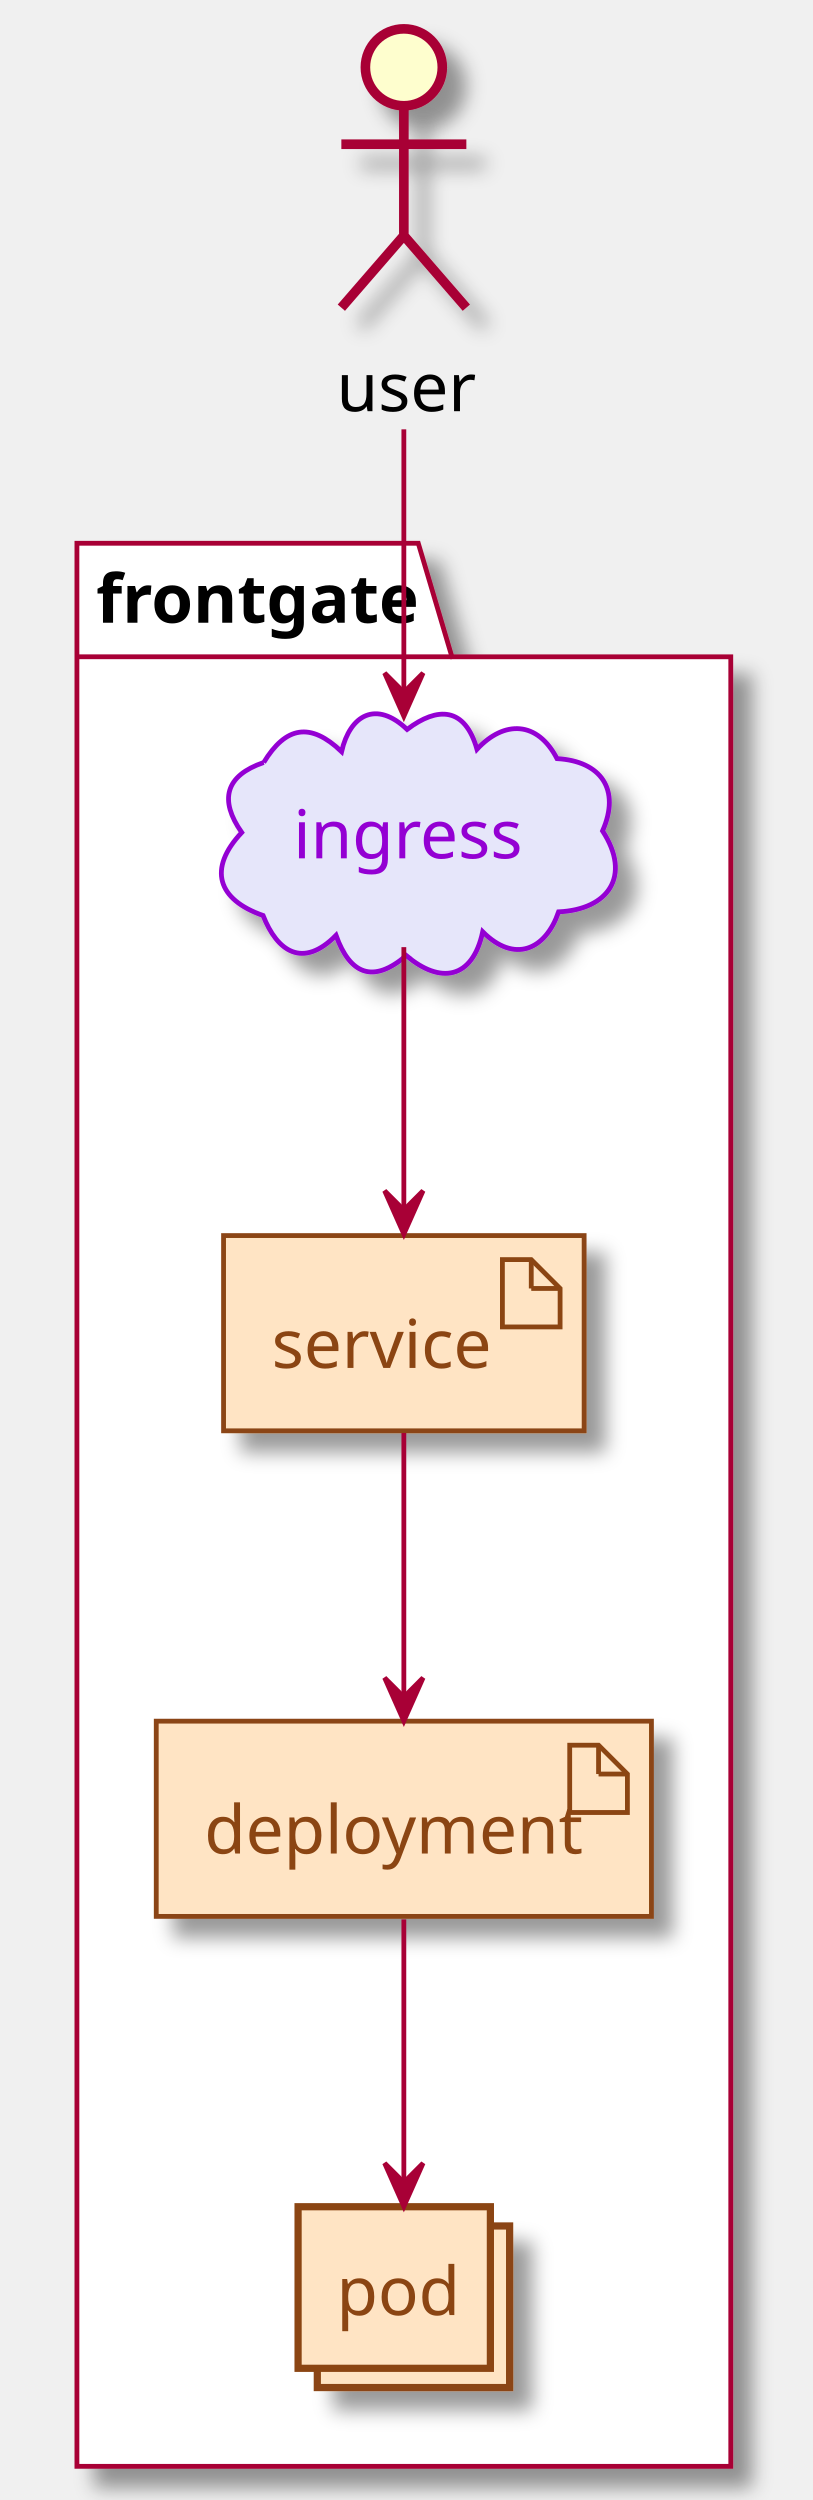
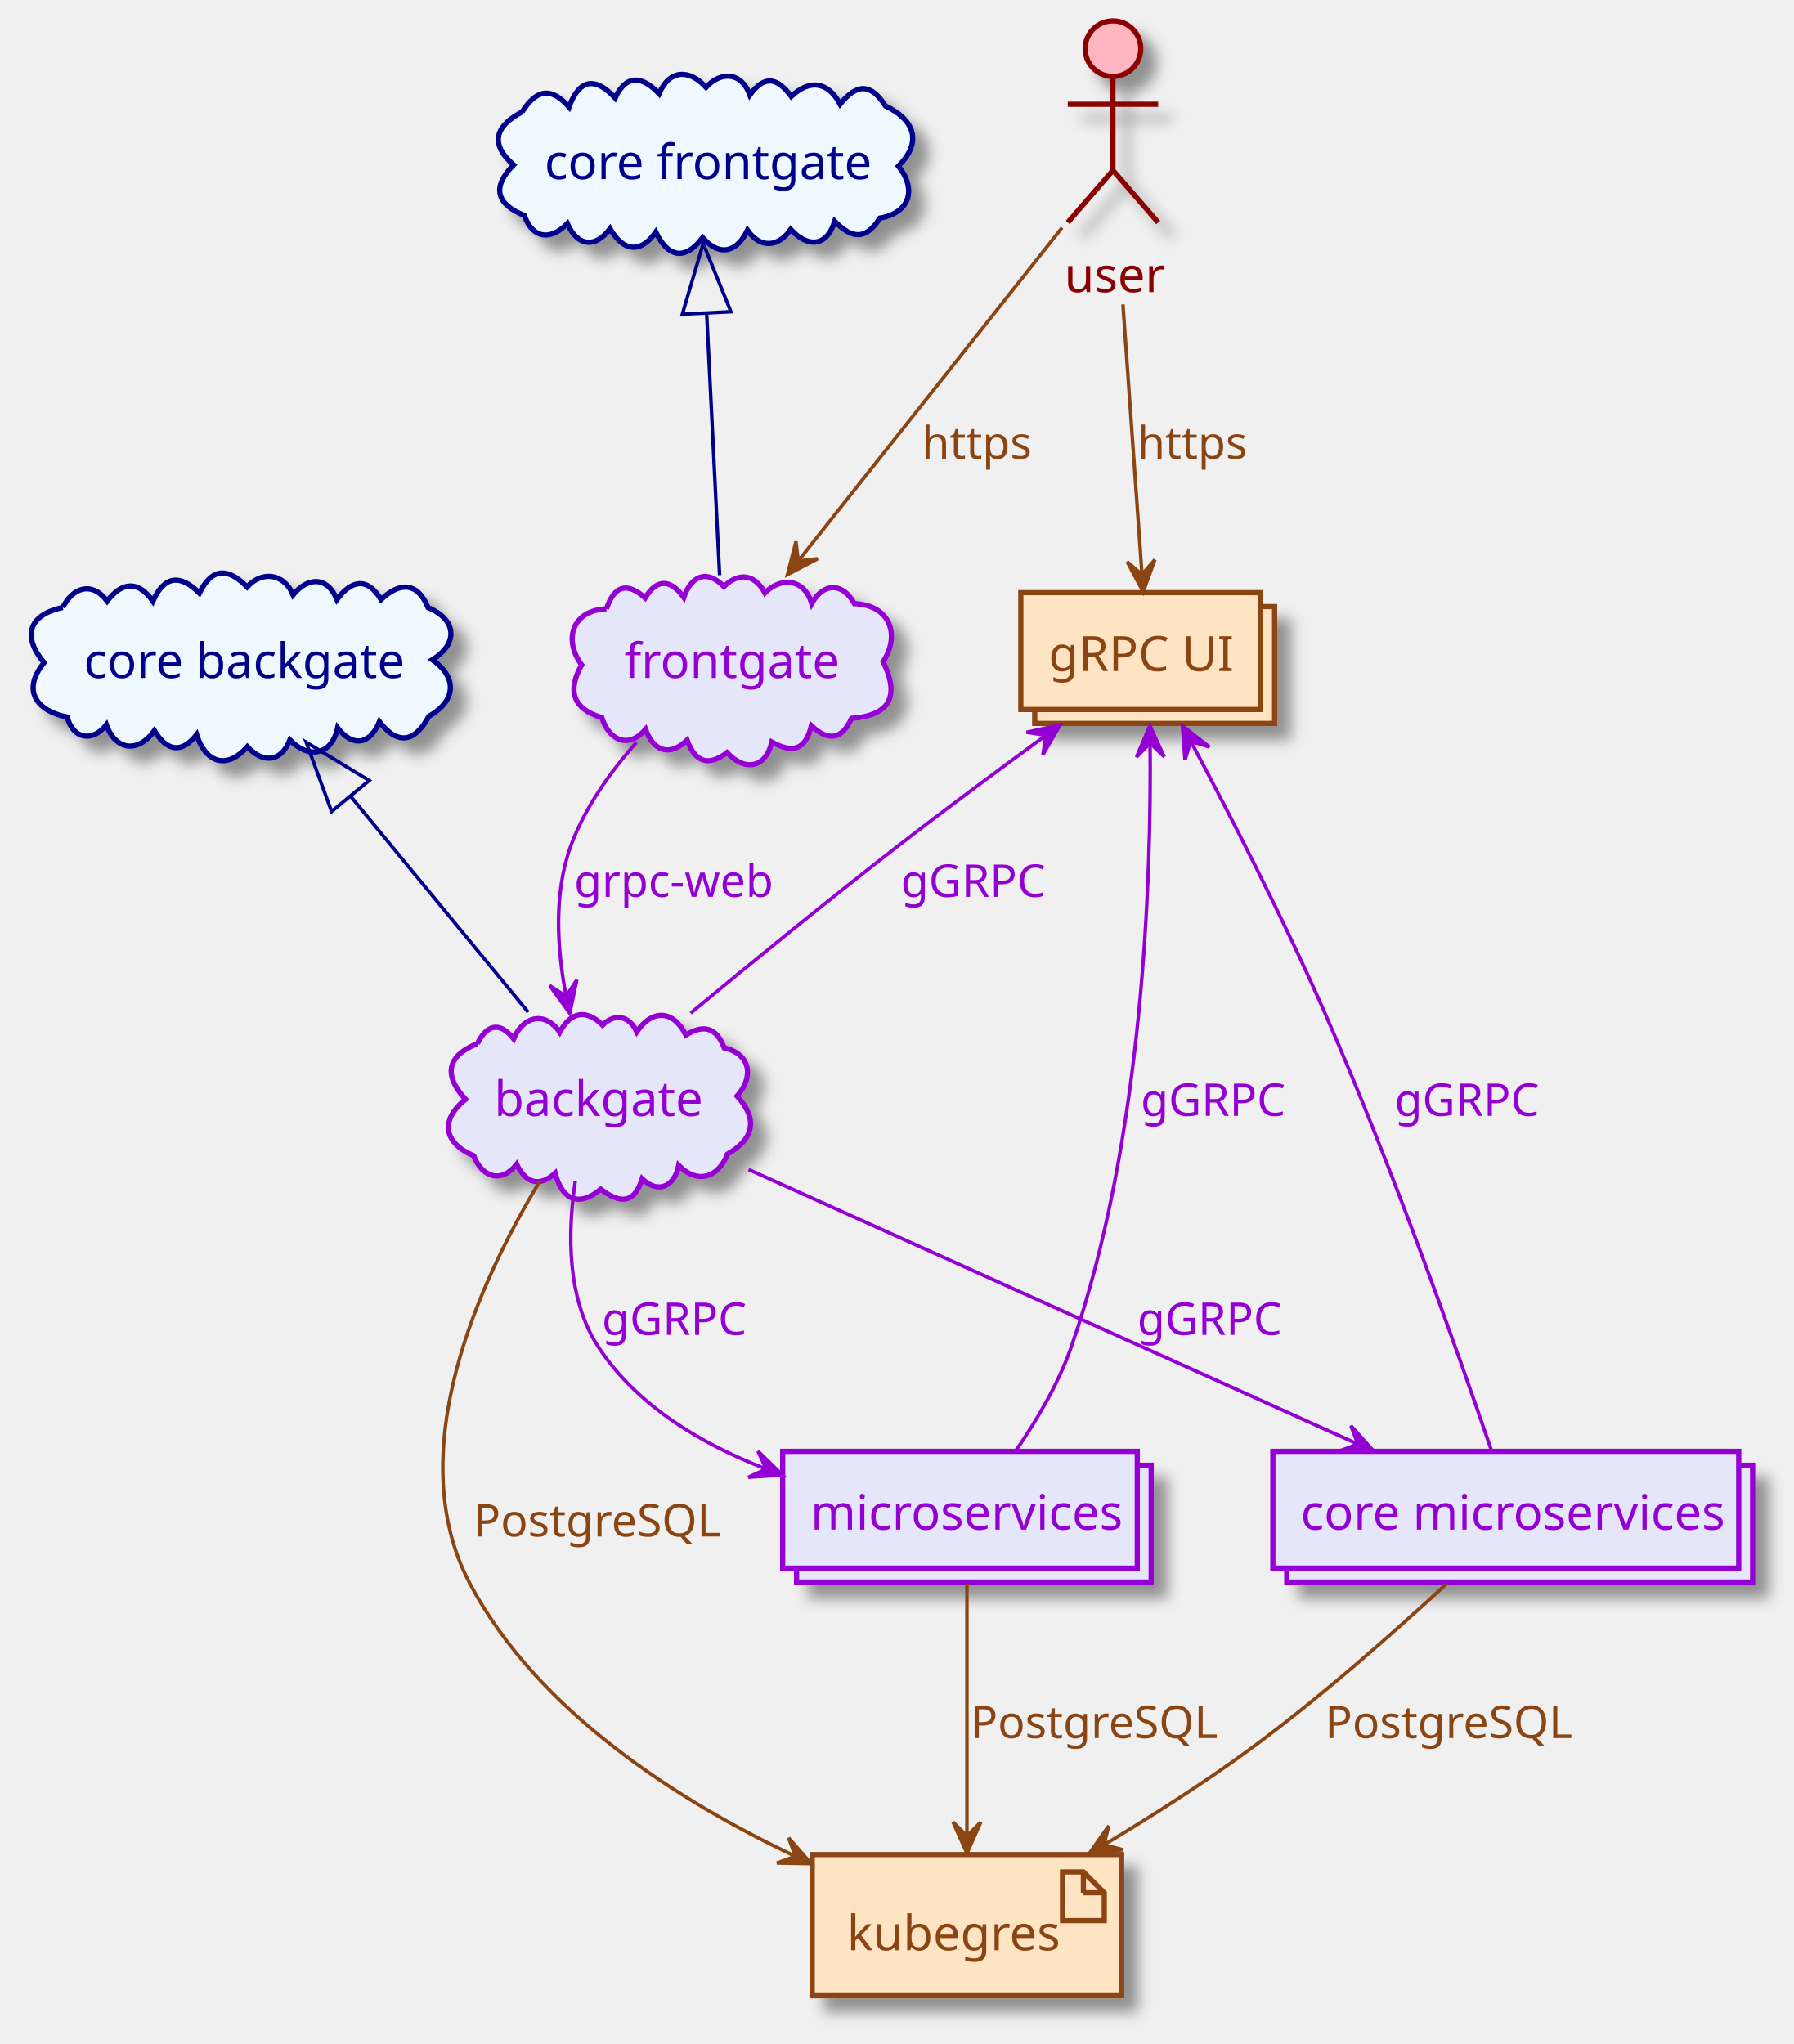
- <svg xmlns="http://www.w3.org/2000/svg" contentScriptType="application/ecmascript" contentStyleType="text/css" height="520px" preserveAspectRatio="none" style="width:169px;height:520px;background:#FFFFFF;" version="1.1" viewBox="0 0 169 520" width="169px" zoomAndPan="magnify">
+ <svg xmlns="http://www.w3.org/2000/svg" contentScriptType="application/ecmascript" contentStyleType="text/css" height="588px" preserveAspectRatio="none" style="width:516px;height:588px;background:#FFFFFF;" version="1.1" viewBox="0 0 516 588" width="516px" zoomAndPan="magnify">
  <defs>
-     <filter height="300%" id="fp1ry5ifgzg0g" width="300%" x="-1" y="-1">
+     <filter height="300%" id="ftkywbu0pljjd" width="300%" x="-1" y="-1">
      <feGaussianBlur result="blurOut" stdDeviation="2.0" />
      <feColorMatrix in="blurOut" result="blurOut2" type="matrix" values="0 0 0 0 0 0 0 0 0 0 0 0 0 0 0 0 0 0 .4 0" />
      <feOffset dx="4.0" dy="4.0" in="blurOut2" result="blurOut3" />
      <feBlend in="SourceGraphic" in2="blurOut3" mode="normal" />
    </filter>
  </defs>
  <g>
-     <polygon fill="#FFFFFF" filter="url(#fp1ry5ifgzg0g)" points="16,113,87,113,94,136.609,152,136.609,152,513,16,513,16,113" style="stroke:#A80036;stroke-width:1.0;" />
-     <line style="stroke:#A80036;stroke-width:1.0;" x1="16" x2="94" y1="136.609" y2="136.609" />
-     <text fill="#000000" font-family="sans-serif" font-size="14" font-weight="bold" lengthAdjust="spacing" textLength="65" x="20" y="129.533">frontgate</text>
-     <path d="M54.85,158.598 C59.432,151.071 64.543,150.121 71.046,156.333 C72.808,148.676 78.248,145.587 84.678,151.718 C91.047,146.891 96.716,147.047 99.212,155.849 C104.902,149.724 111.8,149.952 115.86,157.793 C124.965,158.298 129.151,164.189 125.329,172.833 C131.451,182.242 126.51,189.185 116.189,189.665 C113.444,197.657 106.977,200.393 100.405,193.808 C98.282,203.698 91.573,204.76 84.504,198.757 C77.56,204.699 72.794,202.632 69.889,194.549 C63.005,201.543 57.654,197.942 54.718,190.422 C45.258,187.114 43.16,180.727 50.279,173.157 C45.552,166.417 46.84,161.339 54.85,158.598 " fill="#E6E6FA" filter="url(#fp1ry5ifgzg0g)" style="stroke:#9400D3;stroke-width:1.0;" />
-     <text fill="#9400D3" font-family="sans-serif" font-size="14" lengthAdjust="spacing" textLength="46" x="61" y="178.533">ingress</text>
-     <rect fill="#FFE4C4" filter="url(#fp1ry5ifgzg0g)" height="40.609" style="stroke:#8B4513;stroke-width:1.0;" width="75" x="46.5" y="257" />
-     <polygon fill="#FFE4C4" points="104.5,262,104.5,276,116.5,276,116.5,268,110.5,262,104.5,262" style="stroke:#8B4513;stroke-width:1.0;" />
-     <line style="stroke:#8B4513;stroke-width:1.0;" x1="110.5" x2="110.5" y1="262" y2="268" />
-     <line style="stroke:#8B4513;stroke-width:1.0;" x1="116.5" x2="110.5" y1="268" y2="268" />
-     <text fill="#8B4513" font-family="sans-serif" font-size="14" lengthAdjust="spacing" textLength="45" x="56.5" y="284.533">service</text>
-     <rect fill="#FFE4C4" filter="url(#fp1ry5ifgzg0g)" height="40.609" style="stroke:#8B4513;stroke-width:1.0;" width="103" x="32.5" y="358" />
-     <polygon fill="#FFE4C4" points="118.5,363,118.5,377,130.5,377,130.5,369,124.5,363,118.5,363" style="stroke:#8B4513;stroke-width:1.0;" />
-     <line style="stroke:#8B4513;stroke-width:1.0;" x1="124.5" x2="124.5" y1="363" y2="369" />
-     <line style="stroke:#8B4513;stroke-width:1.0;" x1="130.5" x2="124.5" y1="369" y2="369" />
-     <text fill="#8B4513" font-family="sans-serif" font-size="14" lengthAdjust="spacing" textLength="73" x="42.5" y="385.533">deployment</text>
-     <rect fill="#FFE4C4" filter="url(#fp1ry5ifgzg0g)" height="33.609" style="stroke:#8B4513;stroke-width:1.5;" width="40" x="66" y="463" />
-     <rect fill="#FFE4C4" height="33.609" style="stroke:#8B4513;stroke-width:1.5;" width="40" x="62" y="459" />
-     <text fill="#8B4513" font-family="sans-serif" font-size="14" lengthAdjust="spacing" textLength="24" x="70" y="481.533">pod</text>
-     <ellipse cx="84" cy="14" fill="#FEFECE" filter="url(#fp1ry5ifgzg0g)" rx="8" ry="8" style="stroke:#A80036;stroke-width:2.0;" />
-     <path d="M84,22 L84,49 M71,30 L97,30 M84,49 L71,64 M84,49 L97,64 " fill="none" filter="url(#fp1ry5ifgzg0g)" style="stroke:#A80036;stroke-width:2.0;" />
-     <text fill="#000000" font-family="sans-serif" font-size="14" lengthAdjust="spacing" textLength="28" x="70" y="85.533">user</text>
-     <path d="M84,89.3 C84,107.2 84,127.64 84,143.71 " fill="none" id="user-to-front_ingress" style="stroke:#A80036;stroke-width:1.0;" />
-     <polygon fill="#A80036" points="84,148.99,88,139.99,84,143.99,80,139.99,84,148.99" style="stroke:#A80036;stroke-width:1.0;" />
-     <path d="M84,197 C84,213.12 84,234.67 84,251.26 " fill="none" id="front_ingress-to-front_service" style="stroke:#A80036;stroke-width:1.0;" />
-     <polygon fill="#A80036" points="84,256.68,88,247.68,84,251.68,80,247.68,84,256.68" style="stroke:#A80036;stroke-width:1.0;" />
-     <path d="M84,298.06 C84,313.79 84,335.98 84,352.91 " fill="none" id="front_service-to-front_deployment" style="stroke:#A80036;stroke-width:1.0;" />
-     <polygon fill="#A80036" points="84,357.98,88,348.98,84,352.98,80,348.98,84,357.98" style="stroke:#A80036;stroke-width:1.0;" />
-     <path d="M84,399.23 C84,414.93 84,436.94 84,453.54 " fill="none" id="front_deployment-to-front_pod" style="stroke:#A80036;stroke-width:1.0;" />
-     <polygon fill="#A80036" points="84,458.94,88,449.94,84,453.94,80,449.94,84,458.94" style="stroke:#A80036;stroke-width:1.0;" />
+     <ellipse cx="320.129" cy="14" fill="#FFB6C1" filter="url(#ftkywbu0pljjd)" rx="8" ry="8" style="stroke:#8B0000;stroke-width:1.5;" />
+     <path d="M320.129,22 L320.129,49 M307.129,30 L333.129,30 M320.129,49 L307.129,64 M320.129,49 L333.129,64 " fill="none" filter="url(#ftkywbu0pljjd)" style="stroke:#8B0000;stroke-width:1.5;" />
+     <text fill="#8B0000" font-family="sans-serif" font-size="14" lengthAdjust="spacing" textLength="28" x="306.129" y="84.033">user</text>
+     <path d="M174.446,175.15 C176.594,168.641 180.222,167.196 185.567,172.011 C189.065,166.178 193.032,166.778 196.686,171.854 C198.723,165.894 203.145,163.485 208.218,168.729 C212.614,164.478 217.098,165.198 220.006,170.554 C224.851,165.759 231.353,166.557 233.488,173.631 C236.787,167.532 242.468,167.509 245.748,173.65 C255.838,174.007 259.154,182.445 254.034,190.349 C258.743,200.126 256.233,205.801 244.941,206.652 C242.134,212.89 238.186,213.297 233.393,208.784 C231.65,215.865 228.012,216.766 222.002,213.467 C220.193,221.24 214.031,221.841 209.137,216.491 C203.685,220.696 199.831,219.11 197.638,212.894 C192.557,217.891 187.88,215.973 185.683,209.805 C180.518,215.816 175.014,212.626 173.119,206.438 C164.673,203.933 163.154,198.608 167.314,191.276 C162.012,184.102 164.47,175.567 174.446,175.15 " fill="#E6E6FA" filter="url(#ftkywbu0pljjd)" style="stroke:#9400D3;stroke-width:1.5;" />
+     <text fill="#9400D3" font-family="sans-serif" font-size="14" lengthAdjust="spacing" textLength="57" x="179.629" y="195.033">frontgate</text>
+     <path d="M137.319,300.205 C140.024,294.791 143.655,293.687 147.754,298.826 C150.336,292.52 156.604,290.58 161,296.927 C164.125,291.144 168.44,290.109 173.32,294.88 C176.998,291.258 181.09,292.318 183.164,296.824 C187.66,290.16 193.72,290.577 197.303,297.756 C202.491,294.523 206.123,295.627 208.3,301.423 C216.218,303.31 216.725,310.06 212.009,315.319 C218.098,321.919 216.887,327.68 209.241,332.002 C206.698,338.745 200.617,340.77 195.226,335.258 C194.144,340.943 189.579,343.771 184.706,339.114 C182.333,346.662 178.071,346.074 172.804,342.105 C166.336,347.492 161.616,344.965 159.691,337.478 C155.032,341.735 151.091,340.166 148.617,334.928 C144.068,340.716 138.482,338.463 136.269,332.478 C127.657,328.818 126.411,322.25 133.918,316.255 C127.606,309.404 128.362,303.82 137.319,300.205 " fill="#E6E6FA" filter="url(#ftkywbu0pljjd)" style="stroke:#9400D3;stroke-width:1.5;" />
+     <text fill="#9400D3" font-family="sans-serif" font-size="14" lengthAdjust="spacing" textLength="58" x="142.129" y="321.033">backgate</text>
+     <rect fill="#E6E6FA" filter="url(#ftkywbu0pljjd)" height="33.609" style="stroke:#9400D3;stroke-width:1.5;" width="102" x="229.129" y="421.5" />
+     <rect fill="#E6E6FA" height="33.609" style="stroke:#9400D3;stroke-width:1.5;" width="102" x="225.129" y="417.5" />
+     <text fill="#9400D3" font-family="sans-serif" font-size="14" lengthAdjust="spacing" textLength="86" x="233.129" y="440.033">microservices</text>
+     <path d="M150.182,32.199 C154.166,25.892 158.433,24.712 163.681,30.825 C166.578,22.748 171.187,21.92 176.941,28.184 C180.274,20.943 185.087,22.152 189.577,26.971 C192.576,19.823 198.378,19.931 203.08,25.104 C207.48,20.363 213.264,20.734 215.688,27.307 C220.059,21.35 223.636,22.449 227.602,27.736 C232.902,22.705 238.184,23.446 241.649,29.968 C246.415,24.04 250.452,23.805 254.704,30.499 C262.809,34.351 265.55,40.659 258.427,47.789 C263.679,54.372 261.891,61.192 253.083,62.753 C248.992,69.228 244.997,68.652 240.102,63.663 C237.759,71.237 232.124,71.19 227.445,65.974 C223.948,71.131 218.71,71.6 215.002,66.223 C211.995,72.498 207.128,74.032 202.123,68.381 C196.97,75.143 192.111,74.013 188.638,66.765 C184.086,73.297 179.057,72.103 175.478,65.77 C171.185,71.605 166.024,70.815 163.198,64.31 C158.456,69.174 153.327,68.874 150.806,61.971 C142.654,58.654 141.446,53.822 147.723,47.443 C140.557,41.164 142.74,36.121 150.182,32.199 " fill="#F0F8FF" filter="url(#ftkywbu0pljjd)" style="stroke:#00008B;stroke-width:1.5;" />
+     <text fill="#00008B" font-family="sans-serif" font-size="14" lengthAdjust="spacing" textLength="89" x="156.629" y="51.533">core frontgate</text>
+     <path d="M18.055,174.754 C20.857,169.107 26.38,167.006 30.827,172.94 C35.078,167.346 39.735,166.884 43.972,172.957 C47.261,165.56 51.81,165.109 57.353,170.621 C61.032,163.102 65.731,163.351 71.07,168.874 C75.429,164.018 81.805,165.033 84.294,171.132 C88.421,166.053 94.078,165.561 96.915,172.489 C100.93,167.017 105.584,165.77 109.598,172.49 C114.865,167.502 120.011,167.208 123.132,174.799 C131.333,178.189 131.977,185.109 124.354,189.789 C131.844,195.088 130.984,201.754 123.321,206.092 C119.483,213.338 114.535,214.663 109.144,207.634 C106.503,214.108 101.54,215.148 97.115,209.388 C95.38,217.503 88.548,218.28 83.396,212.85 C80.756,219.416 75.59,219.572 71.14,214.809 C65.147,221.661 59.036,219.275 56.552,211.346 C52.029,217.109 47.847,215.851 44.407,210.193 C39.941,216.52 33.346,216.185 30.596,208.502 C26.593,213.641 21.053,212.654 19.319,206.279 C10.772,204.568 6,198.805 12.68,190.633 C6.269,183.016 8.233,176.876 18.055,174.754 " fill="#F0F8FF" filter="url(#ftkywbu0pljjd)" style="stroke:#00008B;stroke-width:1.5;" />
+     <text fill="#00008B" font-family="sans-serif" font-size="14" lengthAdjust="spacing" textLength="90" x="24.129" y="195.033">core backgate</text>
+     <rect fill="#E6E6FA" filter="url(#ftkywbu0pljjd)" height="33.609" style="stroke:#9400D3;stroke-width:1.5;" width="134" x="370.129" y="421.5" />
+     <rect fill="#E6E6FA" height="33.609" style="stroke:#9400D3;stroke-width:1.5;" width="134" x="366.129" y="417.5" />
+     <text fill="#9400D3" font-family="sans-serif" font-size="14" lengthAdjust="spacing" textLength="118" x="374.129" y="440.033">core microservices</text>
+     <rect fill="#FFE4C4" filter="url(#ftkywbu0pljjd)" height="40.609" style="stroke:#8B4513;stroke-width:1.5;" width="89" x="233.629" y="533.5" />
+     <polygon fill="#FFE4C4" points="305.629,538.5,305.629,552.5,317.629,552.5,317.629,544.5,311.629,538.5,305.629,538.5" style="stroke:#8B4513;stroke-width:1.5;" />
+     <line style="stroke:#8B4513;stroke-width:1.5;" x1="311.629" x2="311.629" y1="538.5" y2="544.5" />
+     <line style="stroke:#8B4513;stroke-width:1.5;" x1="317.629" x2="311.629" y1="544.5" y2="544.5" />
+     <text fill="#8B4513" font-family="sans-serif" font-size="14" lengthAdjust="spacing" textLength="59" x="243.629" y="561.033">kubegres</text>
+     <rect fill="#FFE4C4" filter="url(#ftkywbu0pljjd)" height="33.609" style="stroke:#8B4513;stroke-width:1.5;" width="69" x="297.629" y="174.5" />
+     <rect fill="#FFE4C4" height="33.609" style="stroke:#8B4513;stroke-width:1.5;" width="69" x="293.629" y="170.5" />
+     <text fill="#8B4513" font-family="sans-serif" font-size="14" lengthAdjust="spacing" textLength="53" x="301.629" y="193.033">gRPC UI</text>
+     <path d="M305.489,65.5 C286.159,89.92 251.979,133.1 229.689,161.26 " fill="none" id="user-to-frontgate" style="stroke:#8B4513;stroke-width:1.0;" />
+     <polygon fill="#8B4513" points="226.499,165.3,235.222,160.728,229.603,161.38,228.951,155.761,226.499,165.3" style="stroke:#8B4513;stroke-width:1.0;" />
+     <text fill="#8B4513" font-family="sans-serif" font-size="13" lengthAdjust="spacing" textLength="29" x="265.129" y="131.995">https</text>
+     <path d="M183.079,213.55 C175.489,222.13 168.109,232.48 164.129,243.5 C159.229,257.08 160.239,273 162.799,286.33 " fill="none" id="frontgate-to-backgate" style="stroke:#9400D3;stroke-width:1.0;" />
+     <polygon fill="#9400D3" points="163.889,291.49,165.928,281.854,162.848,286.599,158.103,283.52,163.889,291.49" style="stroke:#9400D3;stroke-width:1.0;" />
+     <text fill="#9400D3" font-family="sans-serif" font-size="13" lengthAdjust="spacing" textLength="52" x="165.129" y="257.995">grpc-web</text>
+     <path d="M215.319,336.42 C263.949,358.34 341.679,393.38 390.489,415.38 " fill="none" id="backgate-to-core_microservice" style="stroke:#9400D3;stroke-width:1.0;" />
+     <polygon fill="#9400D3" points="395.129,417.47,388.572,410.121,390.572,415.413,385.28,417.413,395.129,417.47" style="stroke:#9400D3;stroke-width:1.0;" />
+     <text fill="#9400D3" font-family="sans-serif" font-size="13" lengthAdjust="spacing" textLength="44" x="327.129" y="383.995">gGRPC</text>
+     <path d="M165.479,339.76 C163.229,354.59 163.009,373.58 172.129,387.5 C183.199,404.4 201.799,415.43 220.359,422.58 " fill="none" id="backgate-to-microservice" style="stroke:#9400D3;stroke-width:1.0;" />
+     <polygon fill="#9400D3" points="225.069,424.32,218.01,417.452,220.378,422.589,215.241,424.958,225.069,424.32" style="stroke:#9400D3;stroke-width:1.0;" />
+     <text fill="#9400D3" font-family="sans-serif" font-size="13" lengthAdjust="spacing" textLength="44" x="173.129" y="383.995">gGRPC</text>
+     <path d="M203.259,90.09 C204.489,114.91 205.979,145.11 206.989,165.46 " fill="none" id="core_frontgate-backto-frontgate" style="stroke:#00008B;stroke-width:1.0;" />
+     <polygon fill="none" points="196.269,90.37,202.269,70.05,210.249,89.68,196.269,90.37" style="stroke:#00008B;stroke-width:1.0;" />
+     <path d="M100.899,229.12 C117.619,249.45 137.579,273.71 151.939,291.17 " fill="none" id="core_backgate-backto-backgate" style="stroke:#00008B;stroke-width:1.0;" />
+     <polygon fill="none" points="95.379,233.43,88.079,213.53,106.189,224.53,95.379,233.43" style="stroke:#00008B;stroke-width:1.0;" />
+     <path d="M155.419,339.58 C138.099,368.17 115.149,417.7 135.129,455.5 C154.729,492.59 195.499,518.23 228.499,533.87 " fill="none" id="backgate-to-kubegres" style="stroke:#8B4513;stroke-width:1.0;" />
+     <polygon fill="#8B4513" points="233.309,536.11,226.837,528.686,228.776,534,223.462,535.939,233.309,536.11" style="stroke:#8B4513;stroke-width:1.0;" />
+     <text fill="#8B4513" font-family="sans-serif" font-size="13" lengthAdjust="spacing" textLength="71" x="136.129" y="441.995">PostgreSQL</text>
+     <path d="M278.129,455.55 C278.129,475.05 278.129,506.25 278.129,528.09 " fill="none" id="microservice-to-kubegres" style="stroke:#8B4513;stroke-width:1.0;" />
+     <polygon fill="#8B4513" points="278.129,533.14,282.129,524.14,278.129,528.14,274.129,524.14,278.129,533.14" style="stroke:#8B4513;stroke-width:1.0;" />
+     <text fill="#8B4513" font-family="sans-serif" font-size="13" lengthAdjust="spacing" textLength="71" x="279.129" y="499.995">PostgreSQL</text>
+     <path d="M416.189,455.52 C401.239,469.35 379.579,488.53 359.129,503.5 C346.109,513.03 331.189,522.52 317.739,530.59 " fill="none" id="core_microservice-to-kubegres" style="stroke:#8B4513;stroke-width:1.0;" />
+     <polygon fill="#8B4513" points="313.239,533.27,323.019,532.108,317.536,530.714,318.93,525.232,313.239,533.27" style="stroke:#8B4513;stroke-width:1.0;" />
+     <text fill="#8B4513" font-family="sans-serif" font-size="13" lengthAdjust="spacing" textLength="71" x="381.129" y="499.995">PostgreSQL</text>
+     <path d="M322.999,87.55 C324.769,112.69 326.989,144.11 328.479,165.15 " fill="none" id="user-to-grpcui" style="stroke:#8B4513;stroke-width:1.0;" />
+     <polygon fill="#8B4513" points="328.839,170.27,332.186,161.007,328.482,165.283,324.206,161.579,328.839,170.27" style="stroke:#8B4513;stroke-width:1.0;" />
+     <text fill="#8B4513" font-family="sans-serif" font-size="13" lengthAdjust="spacing" textLength="29" x="327.129" y="131.995">https</text>
+     <path d="M300.559,211.75 C287.449,221.31 271.909,232.82 258.129,243.5 C237.949,259.15 215.639,277.37 198.659,291.44 " fill="none" id="grpcui-backto-backgate" style="stroke:#9400D3;stroke-width:1.0;" />
+     <polygon fill="#9400D3" points="304.909,208.59,295.279,210.653,300.866,211.533,299.987,217.121,304.909,208.59" style="stroke:#9400D3;stroke-width:1.0;" />
+     <text fill="#9400D3" font-family="sans-serif" font-size="13" lengthAdjust="spacing" textLength="44" x="259.129" y="257.995">gGRPC</text>
+     <path d="M330.819,214.03 C331.209,251.74 328.989,327.56 308.129,387.5 C304.449,398.08 298.099,408.76 292.179,417.34 " fill="none" id="grpcui-backto-microservice" style="stroke:#9400D3;stroke-width:1.0;" />
+     <polygon fill="#9400D3" points="330.749,208.75,326.878,217.806,330.82,213.75,334.877,217.692,330.749,208.75" style="stroke:#9400D3;stroke-width:1.0;" />
+     <text fill="#9400D3" font-family="sans-serif" font-size="13" lengthAdjust="spacing" textLength="44" x="328.129" y="320.995">gGRPC</text>
+     <path d="M342.509,213.24 C353.309,233.49 369.099,264.07 381.129,291.5 C400.529,335.76 419.489,389.42 428.939,417.06 " fill="none" id="grpcui-backto-core_microservice" style="stroke:#9400D3;stroke-width:1.0;" />
+     <polygon fill="#9400D3" points="340.139,208.83,340.85,218.653,342.494,213.241,347.907,214.885,340.139,208.83" style="stroke:#9400D3;stroke-width:1.0;" />
+     <text fill="#9400D3" font-family="sans-serif" font-size="13" lengthAdjust="spacing" textLength="44" x="401.129" y="320.995">gGRPC</text>
  </g>
</svg>
